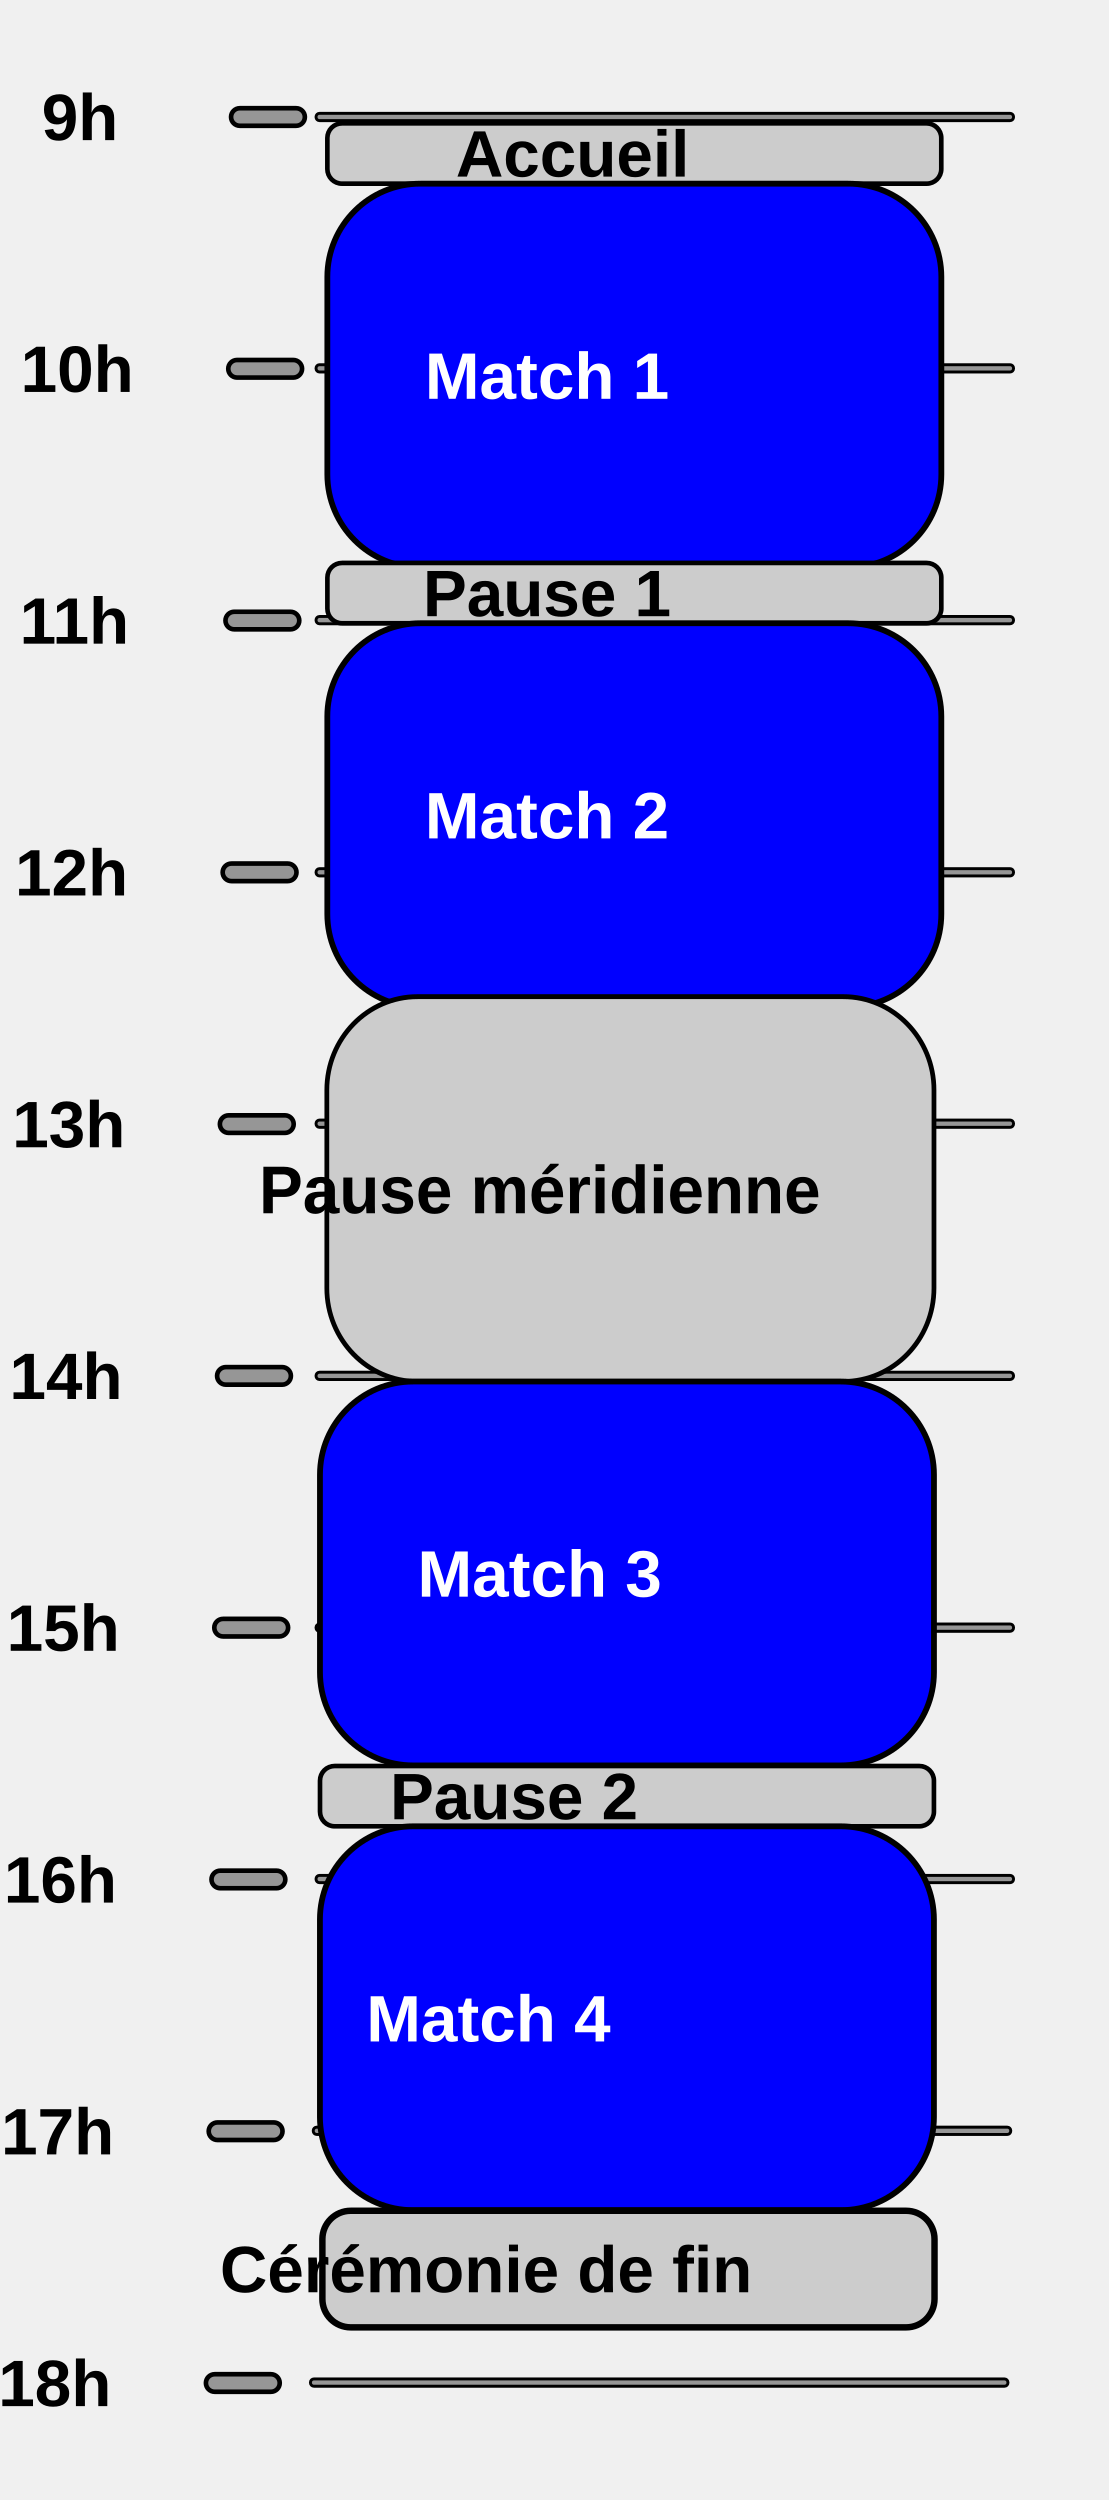
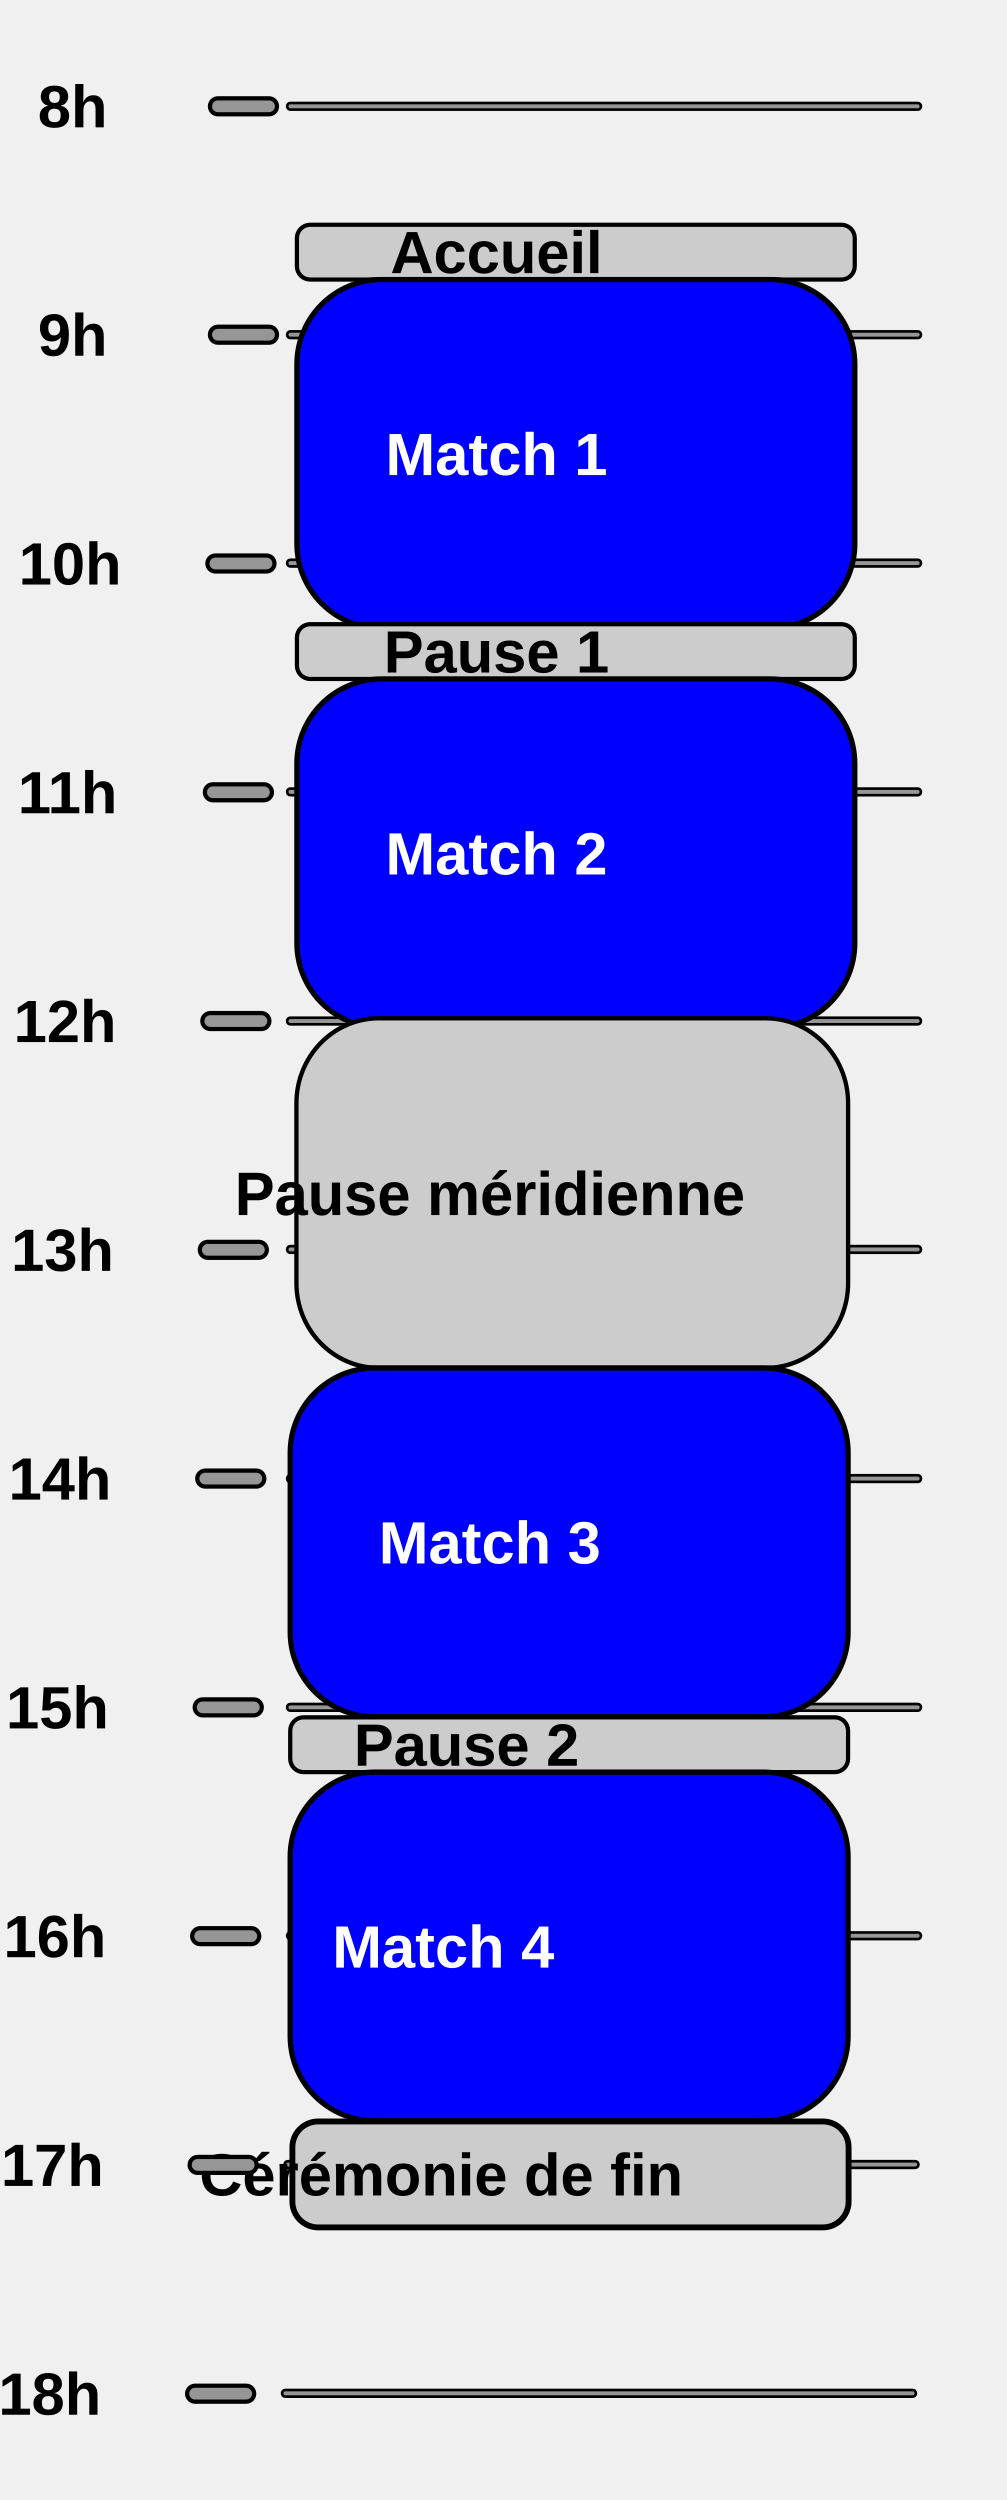
- <svg xmlns="http://www.w3.org/2000/svg" width="119.142mm" height="268.82mm" viewBox="0 0 119.142 268.82" version="1.1" id="svg8">
+ <svg xmlns="http://www.w3.org/2000/svg" width="119.142mm" height="295.85mm" viewBox="0 0 119.142 295.85" version="1.1" id="svg8">
  <defs id="defs2" />
-   <g id="layer1" transform="translate(-36.79372,-58.35206)">
+   <g id="layer1" transform="translate(-36.79372,-31.32189)">
    <rect style="opacity:1;vector-effect:none;fill:#969696;fill-opacity:1;stroke:#000000;stroke-width:0.317;stroke-linecap:round;stroke-linejoin:round;stroke-miterlimit:4;stroke-dasharray:none;stroke-dashoffset:0;stroke-opacity:1" id="rect935-4-5-3-4-0-4" width="75" height="0.784" x="70.777" y="260.008" ry="0.371" />
    <rect style="opacity:1;vector-effect:none;fill:#969696;fill-opacity:1;stroke:#000000;stroke-width:0.317;stroke-linecap:round;stroke-linejoin:round;stroke-miterlimit:4;stroke-dasharray:none;stroke-dashoffset:0;stroke-opacity:1" id="rect935-4-5-3-4-6-7" width="75" height="0.784" x="70.777" y="232.978" ry="0.371" />
    <rect style="opacity:1;vector-effect:none;fill:#969696;fill-opacity:1;stroke:#000000;stroke-width:0.317;stroke-linecap:round;stroke-linejoin:round;stroke-miterlimit:4;stroke-dasharray:none;stroke-dashoffset:0;stroke-opacity:1" id="rect935-4-5-8-0-1" width="75" height="0.784" x="70.777" y="205.905" ry="0.371" />
    <rect style="opacity:1;vector-effect:none;fill:#969696;fill-opacity:1;stroke:#000000;stroke-width:0.317;stroke-linecap:round;stroke-linejoin:round;stroke-miterlimit:4;stroke-dasharray:none;stroke-dashoffset:0;stroke-opacity:1" id="rect935-4-5-3-4-0" width="75" height="0.784" x="70.777" y="178.789" ry="0.371" />
    <rect style="opacity:1;vector-effect:none;fill:#969696;fill-opacity:1;stroke:#000000;stroke-width:0.317;stroke-linecap:round;stroke-linejoin:round;stroke-miterlimit:4;stroke-dasharray:none;stroke-dashoffset:0;stroke-opacity:1" id="rect935-4-5-3-4-6" width="75" height="0.784" x="70.777" y="151.758" ry="0.371" />
    <rect style="opacity:1;vector-effect:none;fill:#969696;fill-opacity:1;stroke:#000000;stroke-width:0.317;stroke-linecap:round;stroke-linejoin:round;stroke-miterlimit:4;stroke-dasharray:none;stroke-dashoffset:0;stroke-opacity:1" id="rect935-4-5-8-0" width="75" height="0.784" x="70.777" y="124.642" ry="0.371" />
    <rect style="opacity:1;vector-effect:none;fill:#969696;fill-opacity:1;stroke:#000000;stroke-width:0.317;stroke-linecap:round;stroke-linejoin:round;stroke-miterlimit:4;stroke-dasharray:none;stroke-dashoffset:0;stroke-opacity:1" id="rect935-4-5-3-4" width="75" height="0.784" x="70.777" y="97.569" ry="0.371" />
    <rect style="opacity:1;vector-effect:none;fill:#969696;fill-opacity:1;stroke:#000000;stroke-width:0.317;stroke-linecap:round;stroke-linejoin:round;stroke-miterlimit:4;stroke-dasharray:none;stroke-dashoffset:0;stroke-opacity:1" id="rect935-4-5-8" width="75" height="0.784" x="70.777" y="70.539" ry="0.371" />
    <g id="g940-6" transform="translate(27.2421,38.54973)">
      <text id="text933-6" y="34.874" x="27.781" style="font-style:normal;font-variant:normal;font-weight:bold;font-stretch:normal;font-size:10.583px;line-height:1.25;font-family:'Old London';-inkscape-font-specification:'Old London Bold';text-align:center;letter-spacing:0px;word-spacing:0px;text-anchor:middle;fill:#000000;fill-opacity:1;stroke:none;stroke-width:0.265" xml:space="preserve">
        <tspan style="font-style:normal;font-variant:normal;font-weight:bold;font-stretch:normal;font-size:7.056px;font-family:Arial;-inkscape-font-specification:'Arial Bold';stroke-width:0.265" y="34.874" x="27.781" id="tspan931-7">9h</tspan>
      </text>
      <rect ry="0.945" y="31.438" x="34.396" height="1.89" width="7.938" id="rect935-1" style="opacity:1;vector-effect:none;fill:#969696;fill-opacity:1;stroke:#000000;stroke-width:0.5;stroke-linecap:round;stroke-linejoin:round;stroke-miterlimit:4;stroke-dasharray:none;stroke-dashoffset:0;stroke-opacity:1" />
    </g>
    <g id="g940-6-0" transform="translate(26.94169,65.62297)">
      <text id="text933-6-1" y="34.874" x="27.781" style="font-style:normal;font-variant:normal;font-weight:bold;font-stretch:normal;font-size:10.583px;line-height:1.25;font-family:'Old London';-inkscape-font-specification:'Old London Bold';text-align:center;letter-spacing:0px;word-spacing:0px;text-anchor:middle;fill:#000000;fill-opacity:1;stroke:none;stroke-width:0.265" xml:space="preserve">
        <tspan style="font-style:normal;font-variant:normal;font-weight:bold;font-stretch:normal;font-size:7.056px;font-family:Arial;-inkscape-font-specification:'Arial Bold';stroke-width:0.265" y="34.874" x="27.781" id="tspan931-7-7">10h</tspan>
      </text>
      <rect ry="0.945" y="31.438" x="34.396" height="1.89" width="7.938" id="rect935-1-9" style="opacity:1;vector-effect:none;fill:#969696;fill-opacity:1;stroke:#000000;stroke-width:0.5;stroke-linecap:round;stroke-linejoin:round;stroke-miterlimit:4;stroke-dasharray:none;stroke-dashoffset:0;stroke-opacity:1" />
    </g>
    <g id="g940-6-0-7" transform="translate(26.64128,92.6962)">
      <text id="text933-6-1-3" y="34.874" x="27.781" style="font-style:normal;font-variant:normal;font-weight:bold;font-stretch:normal;font-size:10.583px;line-height:1.25;font-family:'Old London';-inkscape-font-specification:'Old London Bold';text-align:center;letter-spacing:0px;word-spacing:0px;text-anchor:middle;fill:#000000;fill-opacity:1;stroke:none;stroke-width:0.265" xml:space="preserve">
        <tspan style="font-style:normal;font-variant:normal;font-weight:bold;font-stretch:normal;font-size:7.056px;font-family:Arial;-inkscape-font-specification:'Arial Bold';stroke-width:0.265" y="34.874" x="27.781" id="tspan931-7-7-2">11h</tspan>
      </text>
      <rect ry="0.945" y="31.438" x="34.396" height="1.89" width="7.938" id="rect935-1-9-0" style="opacity:1;vector-effect:none;fill:#969696;fill-opacity:1;stroke:#000000;stroke-width:0.5;stroke-linecap:round;stroke-linejoin:round;stroke-miterlimit:4;stroke-dasharray:none;stroke-dashoffset:0;stroke-opacity:1" />
    </g>
    <g id="g940-6-0-1" transform="translate(26.34087,119.7694)">
      <text id="text933-6-1-9" y="34.874" x="27.781" style="font-style:normal;font-variant:normal;font-weight:bold;font-stretch:normal;font-size:10.583px;line-height:1.25;font-family:'Old London';-inkscape-font-specification:'Old London Bold';text-align:center;letter-spacing:0px;word-spacing:0px;text-anchor:middle;fill:#000000;fill-opacity:1;stroke:none;stroke-width:0.265" xml:space="preserve">
        <tspan style="font-style:normal;font-variant:normal;font-weight:bold;font-stretch:normal;font-size:7.056px;font-family:Arial;-inkscape-font-specification:'Arial Bold';stroke-width:0.265" y="34.874" x="27.781" id="tspan931-7-7-1">12h</tspan>
      </text>
      <rect ry="0.945" y="31.438" x="34.396" height="1.89" width="7.938" id="rect935-1-9-7" style="opacity:1;vector-effect:none;fill:#969696;fill-opacity:1;stroke:#000000;stroke-width:0.5;stroke-linecap:round;stroke-linejoin:round;stroke-miterlimit:4;stroke-dasharray:none;stroke-dashoffset:0;stroke-opacity:1" />
    </g>
    <g id="g940-6-0-9" transform="translate(26.04046,146.8427)">
      <text id="text933-6-1-4" y="34.874" x="27.781" style="font-style:normal;font-variant:normal;font-weight:bold;font-stretch:normal;font-size:10.583px;line-height:1.25;font-family:'Old London';-inkscape-font-specification:'Old London Bold';text-align:center;letter-spacing:0px;word-spacing:0px;text-anchor:middle;fill:#000000;fill-opacity:1;stroke:none;stroke-width:0.265" xml:space="preserve">
        <tspan style="font-style:normal;font-variant:normal;font-weight:bold;font-stretch:normal;font-size:7.056px;font-family:Arial;-inkscape-font-specification:'Arial Bold';stroke-width:0.265" y="34.874" x="27.781" id="tspan931-7-7-8">13h</tspan>
      </text>
      <rect ry="0.945" y="31.438" x="34.396" height="1.89" width="7.938" id="rect935-1-9-5" style="opacity:1;vector-effect:none;fill:#969696;fill-opacity:1;stroke:#000000;stroke-width:0.5;stroke-linecap:round;stroke-linejoin:round;stroke-miterlimit:4;stroke-dasharray:none;stroke-dashoffset:0;stroke-opacity:1" />
    </g>
    <g id="g940-6-0-9-3" transform="translate(25.74005,173.9159)">
      <text id="text933-6-1-4-4" y="34.874" x="27.781" style="font-style:normal;font-variant:normal;font-weight:bold;font-stretch:normal;font-size:10.583px;line-height:1.25;font-family:'Old London';-inkscape-font-specification:'Old London Bold';text-align:center;letter-spacing:0px;word-spacing:0px;text-anchor:middle;fill:#000000;fill-opacity:1;stroke:none;stroke-width:0.265" xml:space="preserve">
        <tspan style="font-style:normal;font-variant:normal;font-weight:bold;font-stretch:normal;font-size:7.056px;font-family:Arial;-inkscape-font-specification:'Arial Bold';stroke-width:0.265" y="34.874" x="27.781" id="tspan931-7-7-8-5">14h</tspan>
      </text>
      <rect ry="0.945" y="31.438" x="34.396" height="1.89" width="7.938" id="rect935-1-9-5-4" style="opacity:1;vector-effect:none;fill:#969696;fill-opacity:1;stroke:#000000;stroke-width:0.5;stroke-linecap:round;stroke-linejoin:round;stroke-miterlimit:4;stroke-dasharray:none;stroke-dashoffset:0;stroke-opacity:1" />
    </g>
    <g id="g940-6-0-9-3-0" transform="translate(25.43963,200.9891)">
      <text id="text933-6-1-4-4-0" y="34.874" x="27.781" style="font-style:normal;font-variant:normal;font-weight:bold;font-stretch:normal;font-size:10.583px;line-height:1.25;font-family:'Old London';-inkscape-font-specification:'Old London Bold';text-align:center;letter-spacing:0px;word-spacing:0px;text-anchor:middle;fill:#000000;fill-opacity:1;stroke:none;stroke-width:0.265" xml:space="preserve">
        <tspan style="font-style:normal;font-variant:normal;font-weight:bold;font-stretch:normal;font-size:7.056px;font-family:Arial;-inkscape-font-specification:'Arial Bold';stroke-width:0.265" y="34.874" x="27.781" id="tspan931-7-7-8-5-8">15h</tspan>
      </text>
      <rect ry="0.945" y="31.438" x="34.396" height="1.89" width="7.938" id="rect935-1-9-5-4-9" style="opacity:1;vector-effect:none;fill:#969696;fill-opacity:1;stroke:#000000;stroke-width:0.5;stroke-linecap:round;stroke-linejoin:round;stroke-miterlimit:4;stroke-dasharray:none;stroke-dashoffset:0;stroke-opacity:1" />
    </g>
    <g id="g940-6-0-9-3-5" transform="translate(25.13922,228.0624)">
      <text id="text933-6-1-4-4-3" y="34.874" x="27.781" style="font-style:normal;font-variant:normal;font-weight:bold;font-stretch:normal;font-size:10.583px;line-height:1.25;font-family:'Old London';-inkscape-font-specification:'Old London Bold';text-align:center;letter-spacing:0px;word-spacing:0px;text-anchor:middle;fill:#000000;fill-opacity:1;stroke:none;stroke-width:0.265" xml:space="preserve">
        <tspan style="font-style:normal;font-variant:normal;font-weight:bold;font-stretch:normal;font-size:7.056px;font-family:Arial;-inkscape-font-specification:'Arial Bold';stroke-width:0.265" y="34.874" x="27.781" id="tspan931-7-7-8-5-80">16h</tspan>
      </text>
      <rect ry="0.945" y="31.438" x="34.396" height="1.89" width="7.938" id="rect935-1-9-5-4-2" style="opacity:1;vector-effect:none;fill:#969696;fill-opacity:1;stroke:#000000;stroke-width:0.5;stroke-linecap:round;stroke-linejoin:round;stroke-miterlimit:4;stroke-dasharray:none;stroke-dashoffset:0;stroke-opacity:1" />
    </g>
-     <rect style="opacity:1;vector-effect:none;fill:#cccccc;fill-opacity:1;stroke:#000000;stroke-width:0.5;stroke-linecap:round;stroke-linejoin:round;stroke-miterlimit:4;stroke-dasharray:none;stroke-dashoffset:0;stroke-opacity:1" id="rect815-3" width="66.015" height="6.484" x="71.993" y="71.618" ry="1.575" />
-     <text xml:space="preserve" style="font-style:normal;font-variant:normal;font-weight:bold;font-stretch:normal;font-size:10.583px;line-height:1.25;font-family:'Old London';-inkscape-font-specification:'Old London Bold';text-align:center;letter-spacing:0px;word-spacing:0px;text-anchor:middle;fill:#000000;fill-opacity:1;stroke:none;stroke-width:0.265" x="105.241" y="77.344" id="text849">
-       <tspan id="tspan847" x="105.241" y="77.344" style="font-style:normal;font-variant:normal;font-weight:bold;font-stretch:normal;font-size:7.056px;font-family:Arial;-inkscape-font-specification:'Arial Bold';fill:#000000;stroke-width:0.265">Accueil</tspan>
-     </text>
-     <g id="g882" transform="translate(0.00345612,14.38369)">
+     <g id="g1010" transform="translate(-0.06339558,-13.69703)">
+       <rect ry="1.575" y="71.618" x="71.993" height="6.484" width="66.015" id="rect815-3" style="opacity:1;vector-effect:none;fill:#cccccc;fill-opacity:1;stroke:#000000;stroke-width:0.5;stroke-linecap:round;stroke-linejoin:round;stroke-miterlimit:4;stroke-dasharray:none;stroke-dashoffset:0;stroke-opacity:1" />
+       <text id="text849" y="77.344" x="105.241" style="font-style:normal;font-variant:normal;font-weight:bold;font-stretch:normal;font-size:10.583px;line-height:1.25;font-family:'Old London';-inkscape-font-specification:'Old London Bold';text-align:center;letter-spacing:0px;word-spacing:0px;text-anchor:middle;fill:#000000;fill-opacity:1;stroke:none;stroke-width:0.265" xml:space="preserve">
+         <tspan style="font-style:normal;font-variant:normal;font-weight:bold;font-stretch:normal;font-size:7.056px;font-family:Arial;-inkscape-font-specification:'Arial Bold';fill:#000000;stroke-width:0.265" y="77.344" x="105.241" id="tspan847">Accueil</tspan>
+       </text>
+     </g>
+     <g id="g882" transform="translate(-0.05993946,0.6866637)">
      <rect ry="10.025" y="63.718" x="71.989" height="41.28" width="66.022" id="rect815" style="opacity:1;vector-effect:none;fill:#0000ff;fill-opacity:1;stroke:#000000;stroke-width:0.624;stroke-linecap:round;stroke-linejoin:round;stroke-miterlimit:4;stroke-dasharray:none;stroke-dashoffset:0;stroke-opacity:1" />
      <text id="text849-7" y="86.852" x="105.241" style="font-style:normal;font-variant:normal;font-weight:bold;font-stretch:normal;font-size:10.583px;line-height:1.25;font-family:'Old London';-inkscape-font-specification:'Old London Bold';text-align:center;letter-spacing:0px;word-spacing:0px;text-anchor:middle;fill:#ffffff;fill-opacity:1;stroke:none;stroke-width:0.265" xml:space="preserve">
        <tspan id="tspan869" style="font-style:normal;font-variant:normal;font-weight:bold;font-stretch:normal;font-size:7.056px;font-family:Arial;-inkscape-font-specification:'Arial Bold';fill:#ffffff;stroke-width:0.265" y="86.852" x="105.241">Match 1</tspan>
      </text>
    </g>
-     <g id="g892" transform="translate(0.00345612,13.32536)">
+     <g id="g892" transform="translate(-0.05993946,-0.3716703)">
      <rect ry="1.575" y="105.56" x="71.993" height="6.484" width="66.015" id="rect815-3-4" style="opacity:1;vector-effect:none;fill:#cccccc;fill-opacity:1;stroke:#000000;stroke-width:0.5;stroke-linecap:round;stroke-linejoin:round;stroke-miterlimit:4;stroke-dasharray:none;stroke-dashoffset:0;stroke-opacity:1" />
      <text id="text849-3" y="111.286" x="105.241" style="font-style:normal;font-variant:normal;font-weight:bold;font-stretch:normal;font-size:10.583px;line-height:1.25;font-family:'Old London';-inkscape-font-specification:'Old London Bold';text-align:center;letter-spacing:0px;word-spacing:0px;text-anchor:middle;fill:#000000;fill-opacity:1;stroke:none;stroke-width:0.265" xml:space="preserve">
        <tspan style="font-style:normal;font-variant:normal;font-weight:bold;font-stretch:normal;font-size:7.056px;font-family:Arial;-inkscape-font-specification:'Arial Bold';fill:#000000;stroke-width:0.265" y="111.286" x="105.241" id="tspan847-1">Pause 1</tspan>
      </text>
    </g>
    <rect style="opacity:1;vector-effect:none;fill:#969696;fill-opacity:1;stroke:#000000;stroke-width:0.317;stroke-linecap:round;stroke-linejoin:round;stroke-miterlimit:4;stroke-dasharray:none;stroke-dashoffset:0;stroke-opacity:1" id="rect935-4-5-3-4-0-4-5" width="75" height="0.784" x="70.477" y="287.082" ry="0.371" />
-     <g id="g941" transform="translate(-0.00344085,13.32535)">
+     <g id="g941" transform="translate(-0.06683643,-0.3716783)">
      <rect ry="10.025" y="112.044" x="71.993" height="41.28" width="66.022" id="rect815-5" style="opacity:1;vector-effect:none;fill:#0000ff;fill-opacity:1;stroke:#000000;stroke-width:0.624;stroke-linecap:round;stroke-linejoin:round;stroke-miterlimit:4;stroke-dasharray:none;stroke-dashoffset:0;stroke-opacity:1" />
      <text id="text849-7-2" y="135.178" x="105.245" style="font-style:normal;font-variant:normal;font-weight:bold;font-stretch:normal;font-size:10.583px;line-height:1.25;font-family:'Old London';-inkscape-font-specification:'Old London Bold';text-align:center;letter-spacing:0px;word-spacing:0px;text-anchor:middle;fill:#ffffff;fill-opacity:1;stroke:none;stroke-width:0.265" xml:space="preserve">
        <tspan id="tspan869-4" style="font-style:normal;font-variant:normal;font-weight:bold;font-stretch:normal;font-size:7.056px;font-family:Arial;-inkscape-font-specification:'Arial Bold';fill:#ffffff;stroke-width:0.265" y="135.178" x="105.245">Match 2</tspan>
      </text>
    </g>
-     <g id="g897" transform="matrix(0.9998851,0,0,1.029688,0.01202781,22.38516)">
+     <g id="g897" transform="matrix(0.9998851,0,0,1.029688,-0.05136777,8.688136)">
      <rect ry="9.761" y="139.008" x="71.933" height="40.192" width="65.293" id="rect815-3-4-2" style="opacity:1;vector-effect:none;fill:#cccccc;fill-opacity:1;stroke:#000000;stroke-width:0.511;stroke-linecap:round;stroke-linejoin:round;stroke-miterlimit:4;stroke-dasharray:none;stroke-dashoffset:0;stroke-opacity:1" />
      <text id="text849-3-9" y="161.631" x="104.465" style="font-style:normal;font-variant:normal;font-weight:bold;font-stretch:normal;font-size:10.583px;line-height:1.25;font-family:'Old London';-inkscape-font-specification:'Old London Bold';text-align:center;letter-spacing:0px;word-spacing:0px;text-anchor:middle;fill:#000000;fill-opacity:1;stroke:none;stroke-width:0.265" xml:space="preserve">
        <tspan style="font-style:normal;font-variant:normal;font-weight:bold;font-stretch:normal;font-size:7.056px;font-family:Arial;-inkscape-font-specification:'Arial Bold';fill:#000000;stroke-width:0.265" y="161.631" x="104.465" id="tspan847-1-5">Pause méridienne</tspan>
      </text>
    </g>
-     <g id="g936" transform="translate(-0.3718535,27.87594)">
+     <g id="g936" transform="translate(-0.4352491,14.17891)">
      <rect ry="10.025" y="179.029" x="71.571" height="41.28" width="66.022" id="rect815-5-6" style="opacity:1;vector-effect:none;fill:#0000ff;fill-opacity:1;stroke:#000000;stroke-width:0.624;stroke-linecap:round;stroke-linejoin:round;stroke-miterlimit:4;stroke-dasharray:none;stroke-dashoffset:0;stroke-opacity:1" />
      <text id="text849-7-2-8" y="202.162" x="104.823" style="font-style:normal;font-variant:normal;font-weight:bold;font-stretch:normal;font-size:10.583px;line-height:1.25;font-family:'Old London';-inkscape-font-specification:'Old London Bold';text-align:center;letter-spacing:0px;word-spacing:0px;text-anchor:middle;fill:#ffffff;fill-opacity:1;stroke:none;stroke-width:0.265" xml:space="preserve">
        <tspan id="tspan869-4-2" style="font-style:normal;font-variant:normal;font-weight:bold;font-stretch:normal;font-size:7.056px;font-family:Arial;-inkscape-font-specification:'Arial Bold';fill:#ffffff;stroke-width:0.265" y="202.162" x="104.823">Match 3</tspan>
      </text>
    </g>
-     <g id="g966" transform="translate(-0.3718535,27.34677)">
+     <g id="g966" transform="translate(-0.4352491,13.64974)">
      <g transform="translate(0.00345612,14.38369)" id="g907">
        <rect style="opacity:1;vector-effect:none;fill:#cccccc;fill-opacity:1;stroke:#000000;stroke-width:0.5;stroke-linecap:round;stroke-linejoin:round;stroke-miterlimit:4;stroke-dasharray:none;stroke-dashoffset:0;stroke-opacity:1" id="rect815-3-4-7" width="66.015" height="6.484" x="71.571" y="206.517" ry="1.575" />
        <text xml:space="preserve" style="font-style:normal;font-variant:normal;font-weight:bold;font-stretch:normal;font-size:10.583px;line-height:1.25;font-family:'Old London';-inkscape-font-specification:'Old London Bold';text-align:center;letter-spacing:0px;word-spacing:0px;text-anchor:middle;fill:#000000;fill-opacity:1;stroke:none;stroke-width:0.265" x="104.82" y="212.242" id="text849-3-1">
          <tspan id="tspan847-1-3" x="104.82" y="212.242" style="font-style:normal;font-variant:normal;font-weight:bold;font-stretch:normal;font-size:7.056px;font-family:Arial;-inkscape-font-specification:'Arial Bold';fill:#000000;stroke-width:0.265">Pause 2</tspan>
        </text>
      </g>
      <g id="g951">
        <g id="g931" transform="translate(-0.00345611,14.38368)">
          <rect ry="10.025" y="213" x="71.571" height="41.28" width="66.022" id="rect815-5-8" style="opacity:1;vector-effect:none;fill:#0000ff;fill-opacity:1;stroke:#000000;stroke-width:0.624;stroke-linecap:round;stroke-linejoin:round;stroke-miterlimit:4;stroke-dasharray:none;stroke-dashoffset:0;stroke-opacity:1" />
          <text id="text849-7-2-1" y="236.135" x="104.823" style="font-style:normal;font-variant:normal;font-weight:bold;font-stretch:normal;font-size:10.583px;line-height:1.25;font-family:'Old London';-inkscape-font-specification:'Old London Bold';text-align:center;letter-spacing:0px;word-spacing:0px;text-anchor:middle;fill:#ffffff;fill-opacity:1;stroke:none;stroke-width:0.265" xml:space="preserve">
            <tspan id="tspan869-4-7" style="font-style:normal;font-variant:normal;font-weight:bold;font-stretch:normal;font-size:7.056px;font-family:Arial;-inkscape-font-specification:'Arial Bold';fill:#ffffff;stroke-width:0.265" y="236.135" x="104.823">Match 4</tspan>
          </text>
        </g>
        <g id="g917" transform="translate(0,28.76737)">
          <rect ry="3.044" y="239.959" x="71.831" height="12.535" width="65.821" id="rect815-3-4-7-9-7-9" style="opacity:1;vector-effect:none;fill:#cccccc;fill-opacity:1;stroke:#000000;stroke-width:0.694;stroke-linecap:round;stroke-linejoin:round;stroke-miterlimit:4;stroke-dasharray:none;stroke-dashoffset:0;stroke-opacity:1" />
          <text id="text849-3-1-2-9-9" y="248.72" x="104.567" style="font-style:normal;font-variant:normal;font-weight:bold;font-stretch:normal;font-size:10.583px;line-height:1.25;font-family:'Old London';-inkscape-font-specification:'Old London Bold';text-align:center;letter-spacing:0px;word-spacing:0px;text-anchor:middle;fill:#000000;fill-opacity:1;stroke:none;stroke-width:0.265" xml:space="preserve">
            <tspan style="font-style:normal;font-variant:normal;font-weight:bold;font-stretch:normal;font-size:7.056px;font-family:Arial;-inkscape-font-specification:'Arial Bold';stroke-width:0.265" y="248.72" x="104.567" id="tspan847-1-3-3-4-6">Cérémonie de fin</tspan>
          </text>
        </g>
      </g>
    </g>
    <g id="g940-6-0-9-3-5-3" transform="translate(24.83881,255.1356)">
      <text id="text933-6-1-4-4-3-2" y="34.874" x="27.781" style="font-style:normal;font-variant:normal;font-weight:bold;font-stretch:normal;font-size:10.583px;line-height:1.25;font-family:'Old London';-inkscape-font-specification:'Old London Bold';text-align:center;letter-spacing:0px;word-spacing:0px;text-anchor:middle;fill:#000000;fill-opacity:1;stroke:none;stroke-width:0.265" xml:space="preserve">
        <tspan style="font-style:normal;font-variant:normal;font-weight:bold;font-stretch:normal;font-size:7.056px;font-family:Arial;-inkscape-font-specification:'Arial Bold';stroke-width:0.265" y="34.874" x="27.781" id="tspan931-7-7-8-5-80-4">17h</tspan>
      </text>
      <rect ry="0.945" y="31.438" x="34.396" height="1.89" width="7.938" id="rect935-1-9-5-4-2-2" style="opacity:1;vector-effect:none;fill:#969696;fill-opacity:1;stroke:#000000;stroke-width:0.5;stroke-linecap:round;stroke-linejoin:round;stroke-miterlimit:4;stroke-dasharray:none;stroke-dashoffset:0;stroke-opacity:1" />
    </g>
    <rect style="opacity:1;vector-effect:none;fill:#969696;fill-opacity:1;stroke:#000000;stroke-width:0.317;stroke-linecap:round;stroke-linejoin:round;stroke-miterlimit:4;stroke-dasharray:none;stroke-dashoffset:0;stroke-opacity:1" id="rect935-4-5-3-4-0-4-3" width="75" height="0.784" x="70.176" y="314.155" ry="0.371" />
    <g id="g940-6-0-9-3-5-0" transform="translate(24.5384,282.2088)">
      <text id="text933-6-1-4-4-3-6" y="34.874" x="27.781" style="font-style:normal;font-variant:normal;font-weight:bold;font-stretch:normal;font-size:10.583px;line-height:1.25;font-family:'Old London';-inkscape-font-specification:'Old London Bold';text-align:center;letter-spacing:0px;word-spacing:0px;text-anchor:middle;fill:#000000;fill-opacity:1;stroke:none;stroke-width:0.265" xml:space="preserve">
        <tspan style="font-style:normal;font-variant:normal;font-weight:bold;font-stretch:normal;font-size:7.056px;font-family:Arial;-inkscape-font-specification:'Arial Bold';stroke-width:0.265" y="34.874" x="27.781" id="tspan931-7-7-8-5-80-5">18h</tspan>
      </text>
      <rect ry="0.945" y="31.438" x="34.396" height="1.89" width="7.938" id="rect935-1-9-5-4-2-8" style="opacity:1;vector-effect:none;fill:#969696;fill-opacity:1;stroke:#000000;stroke-width:0.5;stroke-linecap:round;stroke-linejoin:round;stroke-miterlimit:4;stroke-dasharray:none;stroke-dashoffset:0;stroke-opacity:1" />
    </g>
+     <rect style="opacity:1;vector-effect:none;fill:#969696;fill-opacity:1;stroke:#000000;stroke-width:0.317;stroke-linecap:round;stroke-linejoin:round;stroke-miterlimit:4;stroke-dasharray:none;stroke-dashoffset:0;stroke-opacity:1" id="rect935-4-5-8-7" width="75" height="0.784" x="70.777" y="43.509" ry="0.371" />
+     <g id="g940-6-5" transform="translate(27.2421,11.51956)">
+       <text id="text933-6-2" y="34.874" x="27.781" style="font-style:normal;font-variant:normal;font-weight:bold;font-stretch:normal;font-size:10.583px;line-height:1.25;font-family:'Old London';-inkscape-font-specification:'Old London Bold';text-align:center;letter-spacing:0px;word-spacing:0px;text-anchor:middle;fill:#000000;fill-opacity:1;stroke:none;stroke-width:0.265" xml:space="preserve">
+         <tspan style="font-style:normal;font-variant:normal;font-weight:bold;font-stretch:normal;font-size:7.056px;font-family:Arial;-inkscape-font-specification:'Arial Bold';stroke-width:0.265" y="34.874" x="27.781" id="tspan931-7-2">8h</tspan>
+       </text>
+       <rect ry="0.945" y="31.438" x="34.396" height="1.89" width="7.938" id="rect935-1-7" style="opacity:1;vector-effect:none;fill:#969696;fill-opacity:1;stroke:#000000;stroke-width:0.5;stroke-linecap:round;stroke-linejoin:round;stroke-miterlimit:4;stroke-dasharray:none;stroke-dashoffset:0;stroke-opacity:1" />
+     </g>
  </g>
</svg>
